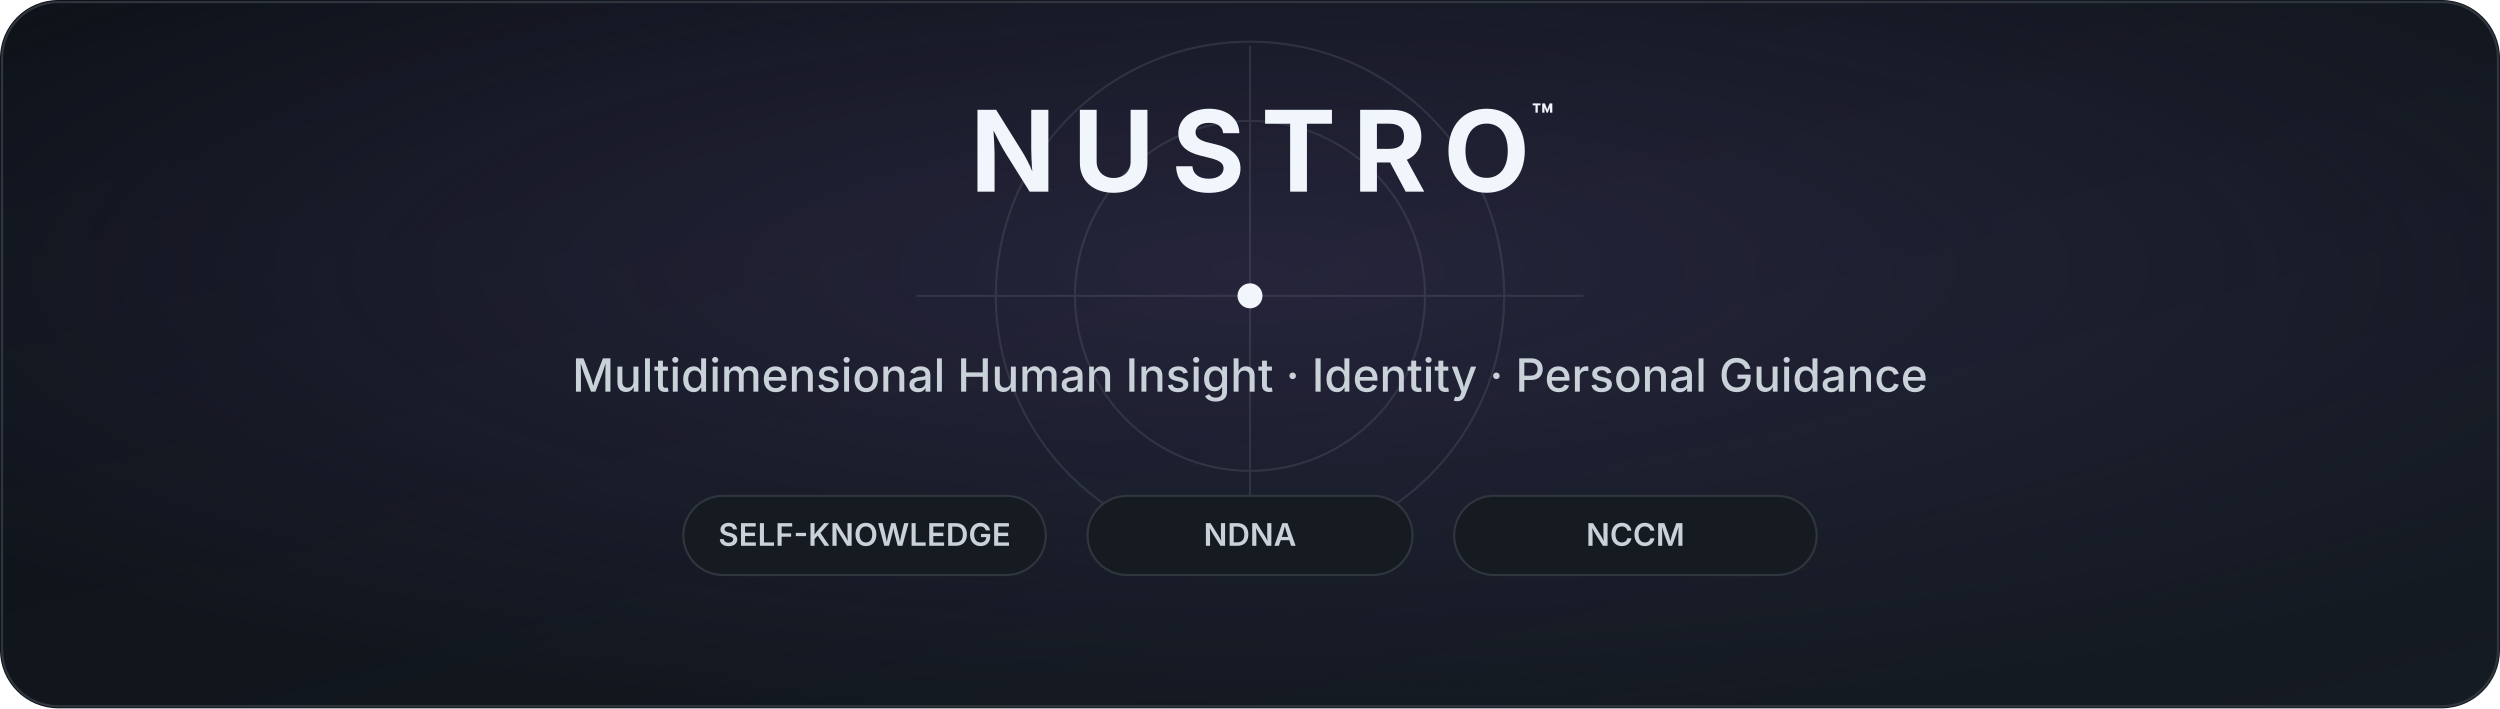
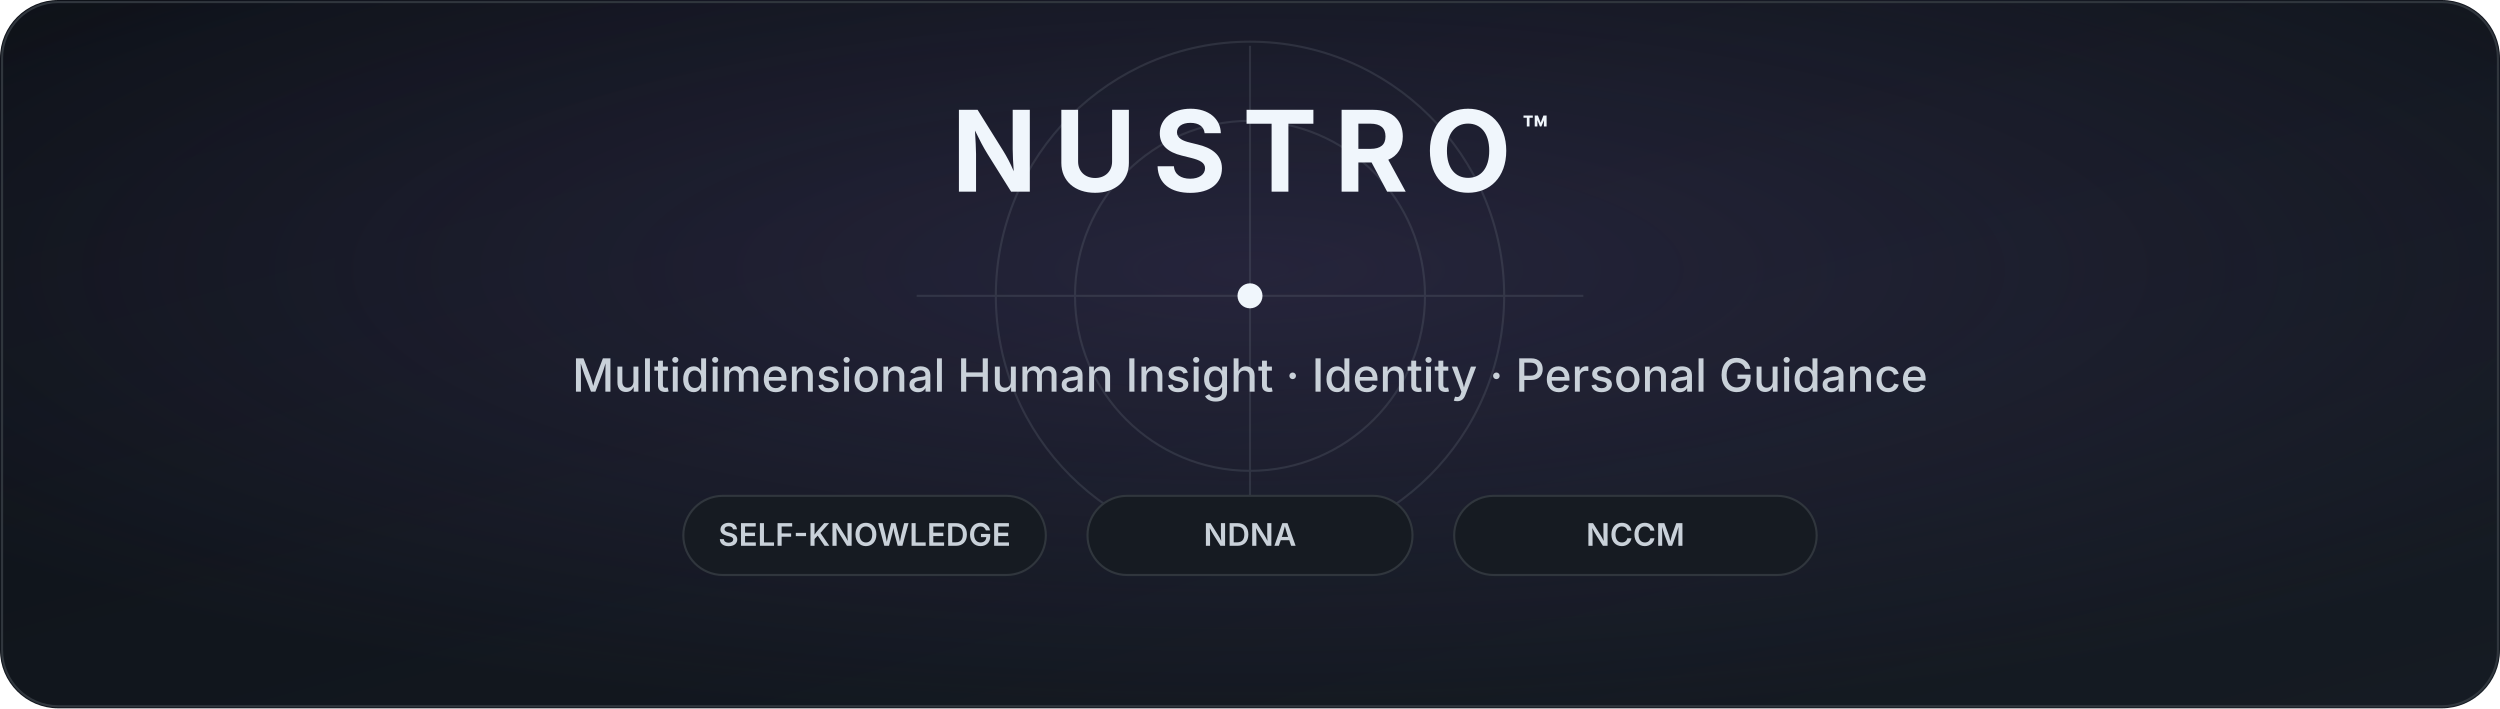
<svg xmlns="http://www.w3.org/2000/svg" width="1200" height="340" viewBox="0 0 1200 340" role="img" aria-labelledby="title desc">
  <defs>
    <linearGradient id="bg" x1="0" y1="0" x2="1" y2="1">
      <stop offset="0%" stop-color="#0d1117" />
      <stop offset="100%" stop-color="#151b23" />
    </linearGradient>
    <radialGradient id="glow" cx="50%" cy="38%" r="65%">
      <stop offset="0%" stop-color="#5b4b8a" stop-opacity="0.28" />
      <stop offset="100%" stop-color="#5b4b8a" stop-opacity="0" />
    </radialGradient>
  </defs>
  <rect width="1200" height="340" rx="28" fill="url(#bg)" />
  <rect width="1200" height="340" rx="28" fill="url(#glow)" />
  <rect x="1" y="1" width="1198" height="338" rx="27" fill="none" stroke="#30363d" />
  <g opacity="0.24" stroke="#6e7681">
    <circle cx="600" cy="142" r="84" fill="none" />
    <circle cx="600" cy="142" r="122" fill="none" />
    <path d="M440 142h320M600 22v240" />
  </g>
  <circle cx="600" cy="142" r="6" fill="#f0f6fc" />
-   <text x="600" y="92" text-anchor="middle" fill="#f0f6fc" font-family="Inter, Segoe UI, Arial, sans-serif" font-size="54" font-weight="700" letter-spacing="8">NUSTRO</text>
-   <text x="735" y="62" fill="#f0f6fc" font-family="Inter, Segoe UI, Arial, sans-serif" font-size="17" font-weight="700">™</text>
+   <text x="600" y="92" text-anchor="middle" fill="#f0f6fc" font-family="Inter, Segoe UI, Arial, sans-serif" font-size="54" font-weight="700" letter-spacing="8">NUSTRO<tspan dx="5" dy="-22" font-size="20" font-weight="700" letter-spacing="0">™</tspan>
+   </text>
  <text x="600" y="188" text-anchor="middle" fill="#c9d1d9" font-family="Inter, Segoe UI, Arial, sans-serif" font-size="22" font-weight="500">
    Multidimensional Human Insight · Identity · Personal Guidance
  </text>
  <g font-family="Inter, Segoe UI, Arial, sans-serif" font-size="15" font-weight="600" fill="#c9d1d9">
    <rect x="328" y="238" width="174" height="38" rx="19" fill="#161b22" stroke="#30363d" />
    <text x="415" y="262" text-anchor="middle">SELF-KNOWLEDGE</text>
    <rect x="522" y="238" width="156" height="38" rx="19" fill="#161b22" stroke="#30363d" />
    <text x="600" y="262" text-anchor="middle">NDNA</text>
    <rect x="698" y="238" width="174" height="38" rx="19" fill="#161b22" stroke="#30363d" />
    <text x="785" y="262" text-anchor="middle">NCCM</text>
  </g>
</svg>
